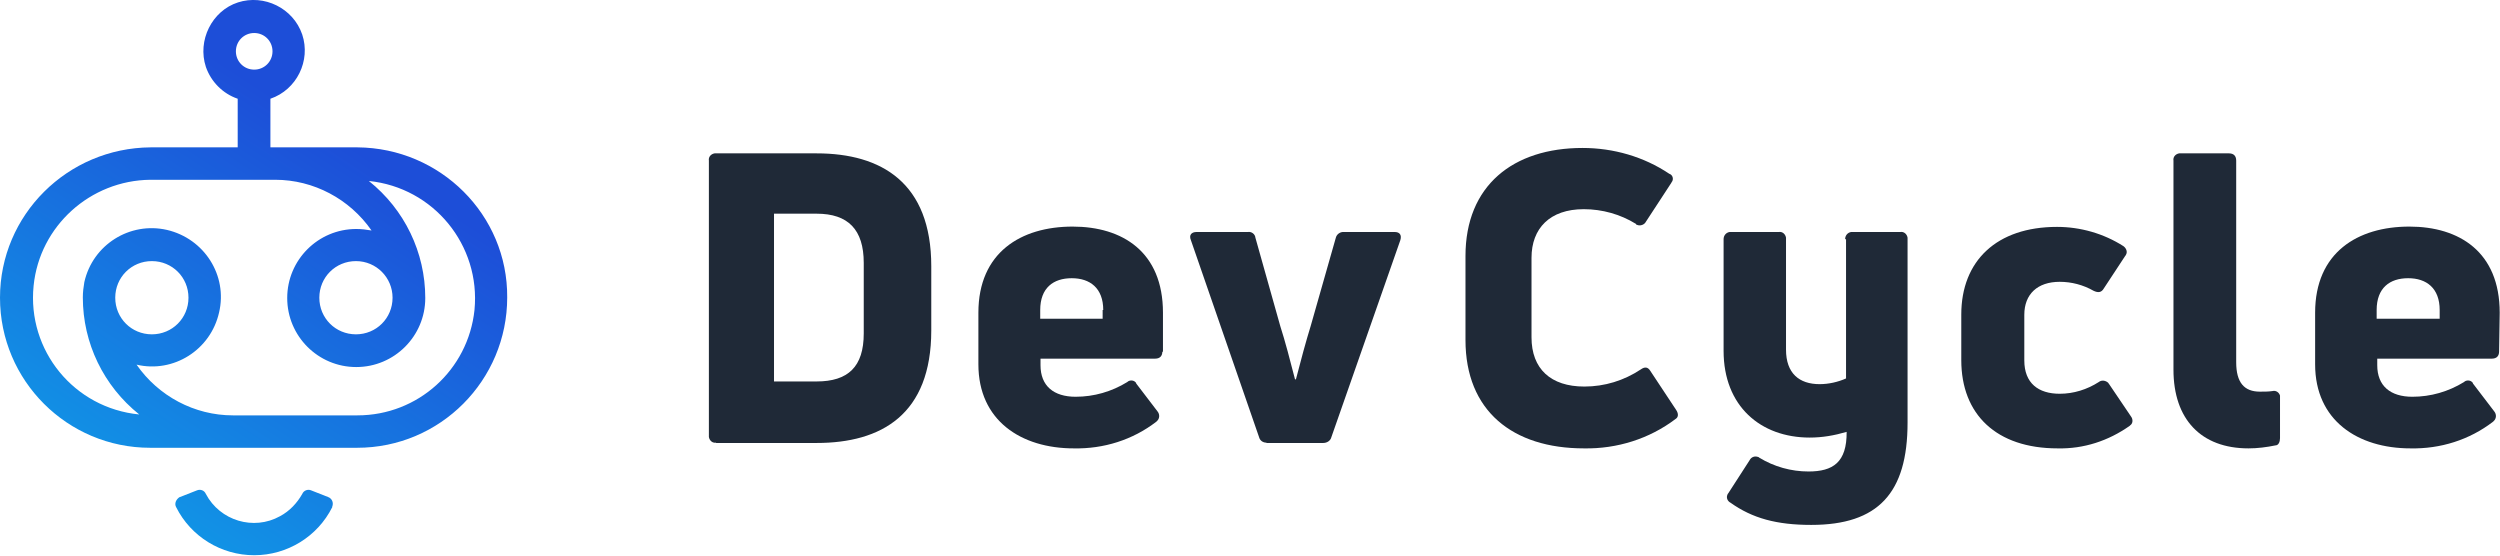
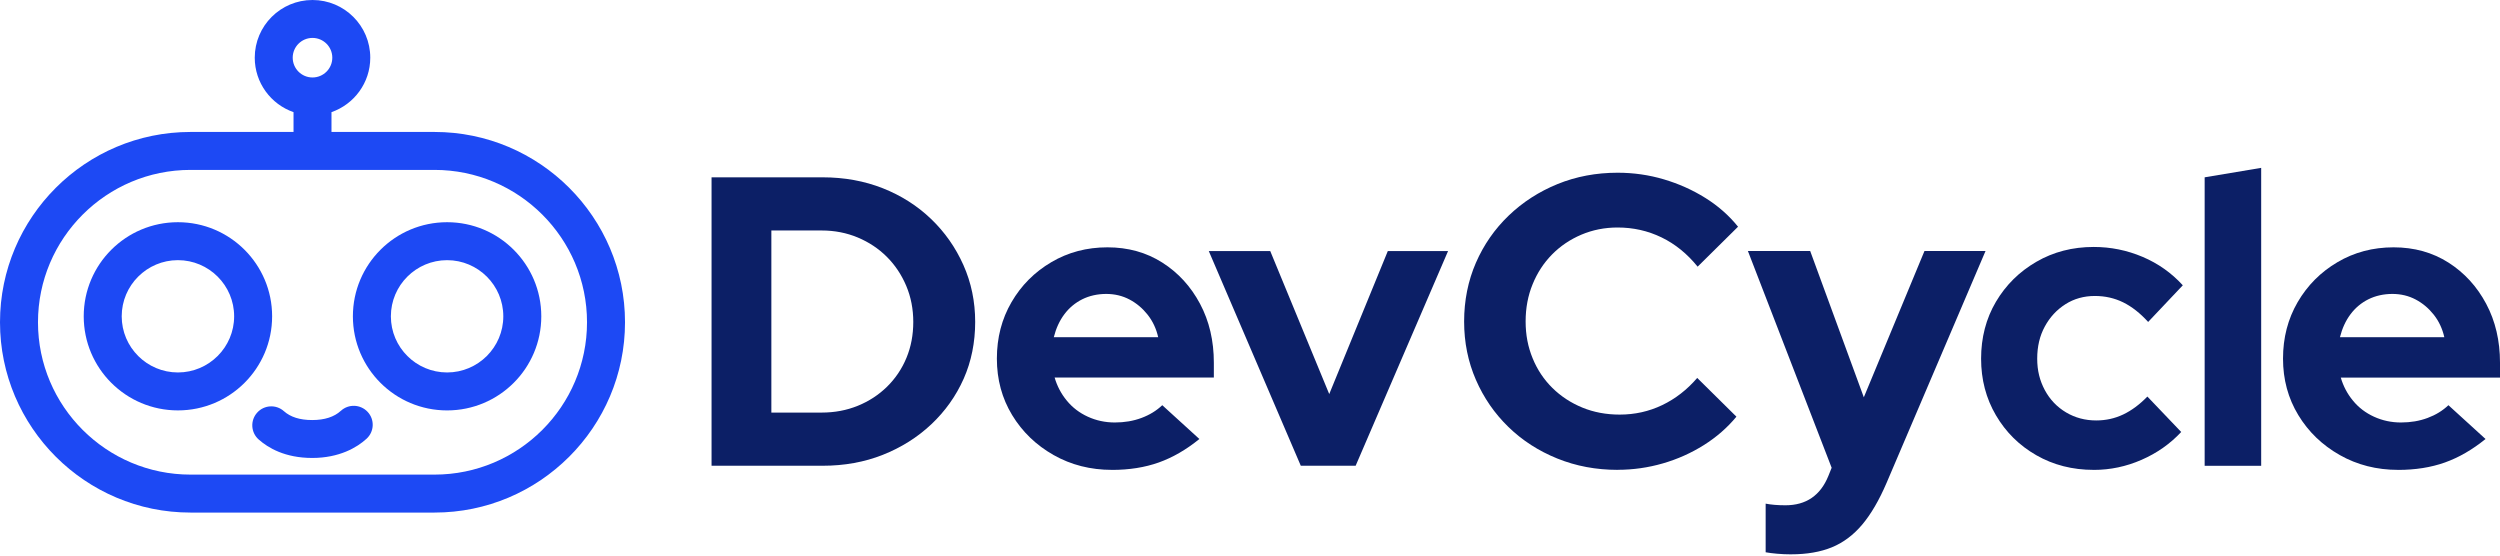
- <svg xmlns="http://www.w3.org/2000/svg" version="1.1" id="Layer_1" x="0px" y="0px" viewBox="0 0 833 185" style="enable-background:new 0 0 833 185;" xml:space="preserve">
-   <style type="text/css">
- 	.st0{fill:#1F2937;}
- 	.st1{fill:url(#SVGID_1_);}
- </style>
-   <path class="st0" d="M832.7,117.1c0,1.5-0.8,2.4-2.4,2.4h-38.2v2.2c0,6.9,4.4,10.5,11.7,10.5c6.1,0,12-1.7,17.2-4.9  c0.7-0.7,2-0.7,2.7,0c0.2,0.2,0.3,0.3,0.3,0.5l7.1,9.3c0.8,1,0.7,2.4-0.2,3.2l-0.2,0.2c-7.9,6.1-17.6,9.1-27.5,8.9  c-17.6,0-31.8-9.3-31.8-28v-17.2c0-20.1,14.2-28.7,31.4-28.7c16.6,0,30.1,8.4,30.1,28.7L832.7,117.1z M812.9,103.3  c0-7.3-4.4-10.6-10.5-10.6s-10.5,3.2-10.5,10.6v2.9h21V103.3z" />
-   <path class="st0" d="M749.2,149.4c-15.9,0-25-9.8-25-26.2V53.5c-0.2-1.2,0.7-2.2,1.9-2.4c0.2,0,0.3,0,0.7,0h15.9  c1.5,0,2.4,0.8,2.4,2.4v67.2c0,6.8,2.7,9.8,7.9,9.8c1.4,0,2.9,0,4.2-0.2c1.2-0.3,2.2,0.5,2.5,1.5c0,0.2,0,0.5,0,0.7V146  c0,1.2-0.5,2.4-1.5,2.4C755.3,149,752.2,149.4,749.2,149.4z" />
-   <path class="st0" d="M685.6,149.4c-20.4,0-32.1-11.3-32.1-29.4v-15.2c0-17.9,11.8-29.2,31.9-29.2c7.8,0,15.5,2.2,22.1,6.4  c1,0.7,1.5,2,0.8,3c0,0.2-0.2,0.2-0.2,0.3l-7.1,10.8c-0.8,1.4-1.9,1.5-3.4,0.8c-3.5-2-7.4-3-11.3-3c-7.4,0-11.8,4.1-11.8,11v15.2  c0,7.6,4.7,11.1,11.8,11.1c4.6,0,9.1-1.4,13-3.9c1-0.8,2.4-0.5,3.2,0.3c0,0.2,0.2,0.2,0.2,0.3l7.3,10.8c0.8,1,0.7,2.4-0.2,3  l-0.2,0.2C702.5,146.9,694.3,149.6,685.6,149.4z" />
-   <path class="st0" d="M614.8,79.7c0-1.2,0.8-2.2,2-2.4c0.2,0,0.3,0,0.5,0h15.9c1.2-0.2,2.2,0.7,2.4,1.9c0,0.2,0,0.3,0,0.5v61.1  c0,23.5-9.8,34.1-32.1,34.1c-11.5,0-19.6-2.2-26.9-7.4c-1-0.5-1.5-1.7-1-2.7c0-0.2,0.2-0.3,0.3-0.5l7.1-11c0.5-1,1.7-1.5,2.9-1  c0.2,0,0.2,0.2,0.3,0.2c4.9,3,10.6,4.6,16.4,4.6c8.1,0,12.8-3,12.7-13.2c-4.1,1.2-8.1,1.9-12.3,1.9c-16.4,0-28.7-10.5-28.7-28.9  V79.7c0-1.2,0.8-2.2,2-2.4c0.2,0,0.3,0,0.5,0h15.9c1.2-0.2,2.2,0.7,2.4,1.9c0,0.2,0,0.3,0,0.5v36.8c0,7.9,4.4,11.5,11.2,11.5  c3,0,6.1-0.7,8.8-1.9V79.7H614.8z" />
-   <path class="st0" d="M527.8,149.4c-23.8,0-39.5-12.5-39.5-36.1v-28c0-23.5,15.9-36,39-36c10.3,0,20.4,2.9,28.9,8.6  c1,0.3,1.5,1.5,1,2.5c-0.2,0.2-0.2,0.3-0.3,0.5l-8.5,13c-0.5,1-1.9,1.5-3,1c-0.2,0-0.3-0.2-0.3-0.3c-5.2-3.2-11.2-4.9-17.4-4.9  c-11.3,0-17.4,6.4-17.4,16.2v26.5c0,10.5,6.4,16.4,17.6,16.4c6.8,0,13.2-2,18.8-5.7c1.4-1,2.4-0.8,3.2,0.5l8.6,13  c0.8,1.2,0.8,2.4-0.2,3C549.6,146.2,538.8,149.6,527.8,149.4z" />
-   <path class="st0" d="M422,147.5c-1.2,0-2.2-0.7-2.5-1.9L396.8,80c-0.7-1.7,0.2-2.7,1.9-2.7h17.1c1.2-0.2,2.4,0.7,2.5,1.9l8.3,29.5  c1.5,4.6,3.4,11.8,4.9,17.7h0.3c1.5-5.9,3.5-13.2,4.9-17.7l8.4-29.5c0.3-1.2,1.5-2,2.7-1.9h16.9c1.7,0,2.4,1,1.9,2.7l-23,65.7  c-0.3,1.2-1.5,1.9-2.7,1.9H422z" />
-   <path class="st0" d="M387.3,117.1c0,1.5-0.8,2.4-2.4,2.4h-38.2v2.2c0,6.9,4.4,10.5,11.7,10.5c6.1,0,12-1.7,17.2-4.9  c0.7-0.7,2-0.7,2.7,0c0.2,0.2,0.3,0.3,0.3,0.5l7.1,9.3c0.8,1,0.7,2.4-0.2,3.2l-0.2,0.2c-7.9,6.1-17.6,9.1-27.5,8.9  c-17.6,0-31.8-9.3-31.8-28v-17.2c0-20.1,14.2-28.7,31.4-28.7c16.6,0,30.1,8.4,30.1,28.7v13H387.3z M367.6,103.3  c0-7.3-4.4-10.6-10.5-10.6c-6.1,0-10.5,3.2-10.5,10.6v2.9h20.8v-2.9H367.6z" />
-   <path class="st0" d="M238.6,147.5c-1.2,0.2-2.2-0.7-2.4-1.9c0-0.2,0-0.3,0-0.7V53.5c-0.2-1.2,0.7-2.2,1.9-2.4c0.2,0,0.3,0,0.7,0  h33.3c21.6,0,38.2,9.8,38.2,37.6v21.4c0,28-16.6,37.5-38.2,37.5h-33.5V147.5z M257.9,127.1h14.2c10.5,0,15.7-4.9,15.7-16V87.6  c0-11.1-5.2-16.4-15.7-16.4h-14.2V127.1z" />
-   <linearGradient id="SVGID_1_" gradientUnits="userSpaceOnUse" x1="22.668" y1="-7.94" x2="117.259" y2="136.955" gradientTransform="matrix(1 0 0 -1 0 186)">
-     <stop offset="0" style="stop-color:#0EA5E9" />
-     <stop offset="1" style="stop-color:#1D4ED8" />
-   </linearGradient>
-   <path class="st1" d="M84.7,185c-11,0-21.1-6.2-26-16c-0.7-1.2,0-2.7,1.2-3.4H60l5.6-2.2c1.2-0.5,2.5,0,3,1.2  c4.7,8.9,15.9,12.3,24.7,7.4c3.2-1.7,5.7-4.4,7.4-7.4c0.5-1.2,1.9-1.7,3-1.2l5.6,2.2c1.4,0.5,1.9,2,1.4,3.2v0.2  C105.8,178.8,95.7,185,84.7,185z M119.1,49.1H90.1V32.9c8.8-3,13.5-12.7,10.6-21.4C97.7,2.7,88-2,79.3,0.8S65.7,13.5,68.6,22.3  c1.7,4.9,5.6,8.9,10.6,10.6v16.2H50.2C22.5,49.3,0,71.6,0,99.2c0,27.7,22.5,50,50,50h69c27.7,0,50-22.5,50-50.1  C169.2,71.6,146.7,49.3,119.1,49.1z M84.7,11c3.4,0,6.1,2.7,6.1,6.1s-2.7,6.1-6.1,6.1s-6.1-2.7-6.1-6.1S81.3,11,84.7,11z   M119.1,138.4H77.6c-12.8,0-24.8-6.4-32.1-16.9c12.3,2.9,24.7-4.9,27.5-17.4c2.9-12.3-4.9-24.6-17.4-27.5  C43.3,73.8,30.9,81.5,28.1,94c-0.3,1.7-0.5,3.4-0.5,5.1c0,15.2,6.9,29.5,18.8,39C24.7,136,9,116.8,11.2,95.2  c2-19.9,18.9-35.1,38.9-35.3h41.6c12.8,0,24.8,6.4,32.1,16.9c-1.7-0.3-3.4-0.5-5.1-0.5c-12.7,0-23,10.3-23,23c0,12.7,10.3,23,23,23  s23-10.3,23-23c0-15.2-6.9-29.5-18.8-39c21.6,2.2,37.3,21.4,35.2,43C156,123.2,139.3,138.4,119.1,138.4z M38.4,99.2  c0-6.8,5.4-12.2,12.2-12.2s12.2,5.4,12.2,12.2c0,6.8-5.4,12.2-12.2,12.2S38.4,106,38.4,99.2z M130.8,99.2c0,6.8-5.4,12.2-12.2,12.2  s-12.2-5.4-12.2-12.2c0-6.8,5.4-12.2,12.2-12.2S130.8,92.5,130.8,99.2z" />
+ <svg xmlns="http://www.w3.org/2000/svg" width="180" height="40" viewBox="0 0 180 40" fill="none">
+   <path d="M51.232 33.534V12.767H59.223C60.786 12.767 62.232 13.03 63.56 13.553C64.886 14.078 66.044 14.814 67.034 15.762C68.024 16.71 68.802 17.82 69.366 19.085C69.93 20.351 70.213 21.715 70.213 23.18C70.213 24.645 69.937 26.028 69.382 27.275C68.827 28.52 68.049 29.613 67.05 30.553C66.051 31.492 64.886 32.223 63.56 32.749C62.234 33.274 60.789 33.534 59.223 33.534H51.232ZM55.538 29.706H59.162C60.093 29.706 60.959 29.543 61.761 29.217C62.563 28.891 63.266 28.432 63.871 27.839C64.473 27.246 64.94 26.553 65.266 25.763C65.593 24.973 65.756 24.113 65.756 23.182C65.756 22.252 65.588 21.387 65.251 20.586C64.913 19.785 64.448 19.087 63.855 18.494C63.261 17.901 62.563 17.437 61.761 17.1C60.959 16.765 60.093 16.595 59.162 16.595H55.538V29.709V29.706Z" fill="#0C1F66" />
+   <path d="M80.062 33.831C78.519 33.831 77.116 33.475 75.858 32.762C74.601 32.049 73.606 31.091 72.874 29.885C72.142 28.678 71.775 27.325 71.775 25.819C71.775 24.314 72.126 22.963 72.829 21.754C73.531 20.547 74.487 19.588 75.695 18.877C76.903 18.164 78.249 17.808 79.736 17.808C81.222 17.808 82.537 18.175 83.686 18.906C84.835 19.637 85.739 20.627 86.403 21.874C87.067 23.119 87.397 24.534 87.397 26.116V27.184H75.933C76.112 27.798 76.402 28.352 76.81 28.846C77.216 29.342 77.721 29.727 78.324 30.003C78.927 30.279 79.577 30.419 80.268 30.419C80.96 30.419 81.601 30.311 82.183 30.093C82.768 29.876 83.266 29.57 83.683 29.174L86.355 31.608C85.406 32.38 84.429 32.943 83.43 33.299C82.43 33.654 81.306 33.833 80.058 33.833L80.062 33.831ZM75.874 24.278H83.389C83.251 23.664 82.997 23.126 82.632 22.662C82.265 22.198 81.83 21.831 81.324 21.564C80.819 21.297 80.259 21.163 79.645 21.163C79.031 21.163 78.437 21.292 77.923 21.548C77.409 21.806 76.978 22.166 76.631 22.63C76.284 23.094 76.033 23.644 75.874 24.276V24.278Z" fill="#0C1F66" />
+   <path d="M93.657 33.534L87.033 18.078H91.458L95.705 28.373L99.922 18.078H104.26L97.606 33.534H93.657Z" fill="#0C1F66" />
+   <path d="M116.465 33.83C114.922 33.83 113.476 33.559 112.13 33.015C110.784 32.472 109.61 31.716 108.61 30.745C107.611 29.776 106.829 28.644 106.265 27.347C105.701 26.052 105.417 24.654 105.417 23.148C105.417 21.643 105.701 20.217 106.265 18.92C106.829 17.625 107.616 16.493 108.626 15.522C109.637 14.553 110.809 13.797 112.146 13.251C113.483 12.708 114.924 12.436 116.467 12.436C117.616 12.436 118.724 12.595 119.794 12.912C120.863 13.229 121.858 13.672 122.778 14.247C123.698 14.82 124.487 15.513 125.139 16.323L122.23 19.2C121.477 18.27 120.612 17.568 119.631 17.093C118.649 16.617 117.596 16.38 116.467 16.38C115.536 16.38 114.666 16.554 113.854 16.898C113.043 17.244 112.34 17.72 111.747 18.322C111.153 18.926 110.686 19.637 110.351 20.459C110.013 21.281 109.845 22.175 109.845 23.144C109.845 24.112 110.013 24.979 110.351 25.799C110.686 26.621 111.162 27.331 111.776 27.936C112.39 28.54 113.109 29.009 113.929 29.346C114.749 29.683 115.647 29.851 116.617 29.851C117.704 29.851 118.726 29.625 119.676 29.169C120.625 28.715 121.468 28.062 122.2 27.211L125.022 30C124.369 30.793 123.585 31.474 122.676 32.047C121.765 32.619 120.779 33.061 119.721 33.366C118.663 33.672 117.577 33.826 116.469 33.826L116.465 33.83Z" fill="#0C1F66" />
+   <path d="M128.97 39.913C128.614 39.913 128.272 39.898 127.945 39.868C127.619 39.839 127.347 39.805 127.127 39.764V36.262C127.524 36.341 127.997 36.38 128.553 36.38C130.037 36.38 131.068 35.678 131.641 34.272L131.879 33.679L125.849 18.073H130.334L134.195 28.606L138.562 18.073H142.958L135.829 34.777C135.294 36.022 134.71 37.023 134.077 37.774C133.443 38.526 132.715 39.069 131.895 39.406C131.073 39.741 130.098 39.911 128.97 39.911V39.913Z" fill="#0C1F66" />
+   <path d="M150.747 33.831C149.222 33.831 147.846 33.48 146.618 32.778C145.39 32.076 144.42 31.116 143.708 29.901C142.994 28.685 142.639 27.325 142.639 25.822C142.639 24.319 142.994 22.933 143.708 21.727C144.422 20.52 145.392 19.56 146.618 18.85C147.846 18.137 149.222 17.781 150.747 17.781C151.975 17.781 153.147 18.019 154.266 18.494C155.386 18.97 156.349 19.651 157.162 20.541L154.667 23.18C154.092 22.546 153.493 22.078 152.87 21.77C152.247 21.464 151.567 21.31 150.835 21.31C150.042 21.31 149.335 21.507 148.712 21.903C148.089 22.299 147.592 22.834 147.228 23.506C146.86 24.178 146.679 24.95 146.679 25.82C146.679 26.689 146.863 27.406 147.228 28.09C147.595 28.771 148.105 29.305 148.757 29.693C149.41 30.08 150.133 30.272 150.926 30.272C151.619 30.272 152.267 30.13 152.872 29.842C153.475 29.555 154.055 29.124 154.611 28.552L157.047 31.103C156.253 31.954 155.304 32.622 154.196 33.106C153.088 33.591 151.939 33.833 150.751 33.833L150.747 33.831Z" fill="#0C1F66" />
+   <path d="M158.735 33.534V12.767L162.805 12.086V33.536H158.735V33.534Z" fill="#0C1F66" />
+   <path d="M172.665 33.831C171.121 33.831 169.719 33.475 168.461 32.762C167.203 32.049 166.208 31.092 165.477 29.885C164.745 28.679 164.377 27.325 164.377 25.82C164.377 24.314 164.729 22.963 165.431 21.754C166.134 20.548 167.09 19.588 168.298 18.877C169.506 18.164 170.852 17.808 172.338 17.808C173.825 17.808 175.139 18.175 176.288 18.906C177.437 19.638 178.341 20.627 179.005 21.874C179.669 23.119 180 24.534 180 26.116V27.185H168.536C168.715 27.798 169.005 28.353 169.413 28.846C169.818 29.342 170.324 29.727 170.927 30.003C171.529 30.279 172.18 30.419 172.871 30.419C173.562 30.419 174.203 30.311 174.786 30.093C175.37 29.876 175.869 29.571 176.286 29.174L178.958 31.608C178.008 32.38 177.031 32.943 176.032 33.299C175.033 33.654 173.909 33.833 172.66 33.833L172.665 33.831ZM168.477 24.278H175.991C175.853 23.665 175.599 23.126 175.234 22.662C174.867 22.198 174.432 21.831 173.927 21.564C173.422 21.297 172.862 21.163 172.248 21.163C171.634 21.163 171.04 21.292 170.525 21.548C170.011 21.806 169.58 22.166 169.234 22.63C168.887 23.094 168.635 23.644 168.477 24.276V24.278Z" fill="#0C1F66" />
+   <path d="M31.284 9.501H23.867V8.075C25.491 7.509 26.659 5.969 26.659 4.154C26.659 1.858 24.796 0 22.5 0C20.205 0 18.342 1.861 18.342 4.154C18.342 5.969 19.509 7.509 21.134 8.075V9.501H13.717C6.152 9.501 0 15.646 0 23.203C0 30.759 6.152 36.905 13.717 36.905H31.284C38.846 36.905 45.001 30.759 45.001 23.203C45.001 15.646 38.848 9.501 31.284 9.501ZM22.5 2.73C23.287 2.73 23.926 3.368 23.926 4.154C23.926 4.939 23.287 5.578 22.5 5.578C21.714 5.578 21.075 4.939 21.075 4.154C21.075 3.368 21.714 2.73 22.5 2.73ZM31.284 34.172H13.717C7.662 34.172 2.735 29.251 2.735 23.203C2.735 17.154 7.662 12.233 13.717 12.233H31.284C37.339 12.233 42.265 17.154 42.265 23.203C42.265 29.251 37.339 34.172 31.284 34.172Z" fill="#1D49F4" />
+   <path d="M12.81 15.999C9.064 15.999 6.028 19.032 6.028 22.774C6.028 26.516 9.064 29.549 12.81 29.549C16.556 29.549 19.593 26.516 19.593 22.774C19.593 19.032 16.556 15.999 12.81 15.999ZM12.81 26.817C10.578 26.817 8.763 25.004 8.763 22.774C8.763 20.545 10.578 18.731 12.81 18.731C15.042 18.731 16.858 20.545 16.858 22.774C16.858 25.004 15.042 26.817 12.81 26.817Z" fill="#1D49F4" />
+   <path d="M32.191 15.999C28.445 15.999 25.408 19.033 25.408 22.775C25.408 26.516 28.445 29.55 32.191 29.55C35.937 29.55 38.973 26.516 38.973 22.775C38.973 19.033 35.937 15.999 32.191 15.999ZM32.191 26.817C29.959 26.817 28.143 25.004 28.143 22.775C28.143 20.545 29.959 18.732 32.191 18.732C34.423 18.732 36.238 20.545 36.238 22.775C36.238 25.004 34.423 26.817 32.191 26.817Z" fill="#1D49F4" />
+   <path d="M24.54 29.579C24.064 30.018 23.371 30.243 22.478 30.243C21.585 30.243 20.916 30.027 20.441 29.604C19.878 29.102 19.013 29.151 18.512 29.715C18.009 30.279 18.059 31.141 18.623 31.642C19.305 32.248 20.527 32.973 22.478 32.973C24.429 32.973 25.709 32.219 26.396 31.585C26.951 31.073 26.985 30.209 26.471 29.656C25.956 29.104 25.093 29.07 24.54 29.582V29.579Z" fill="#1D49F4" />
</svg>
